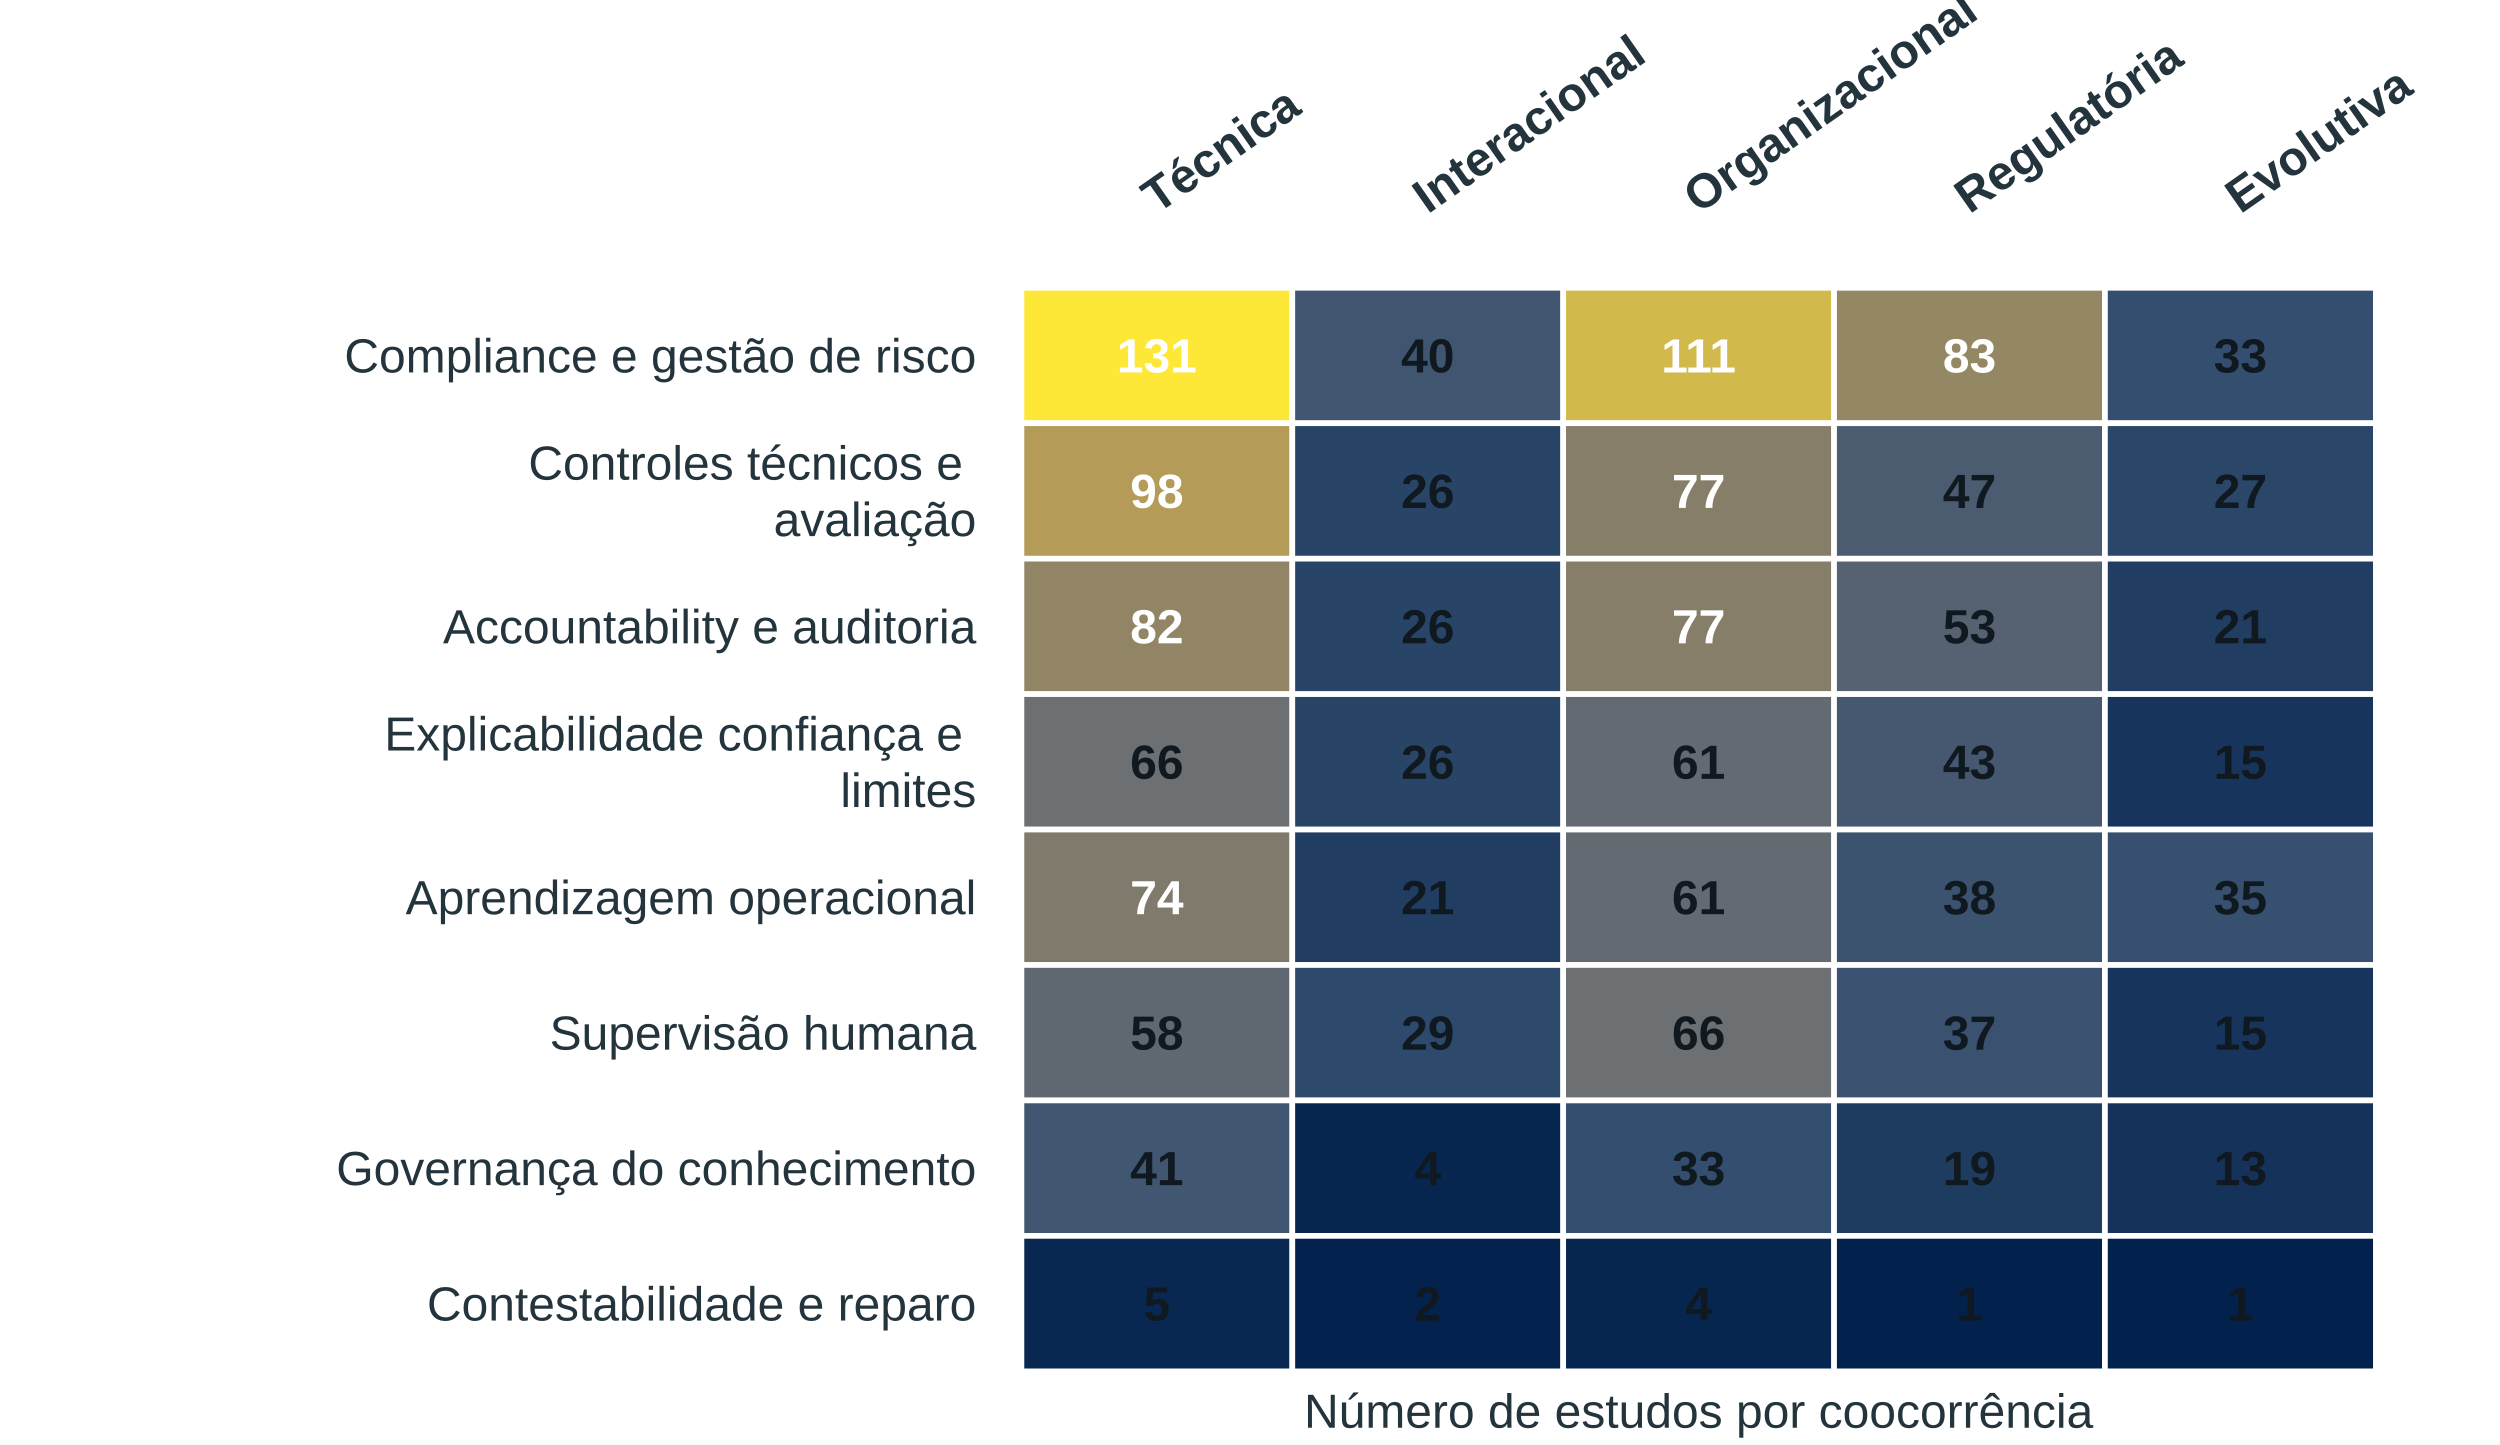
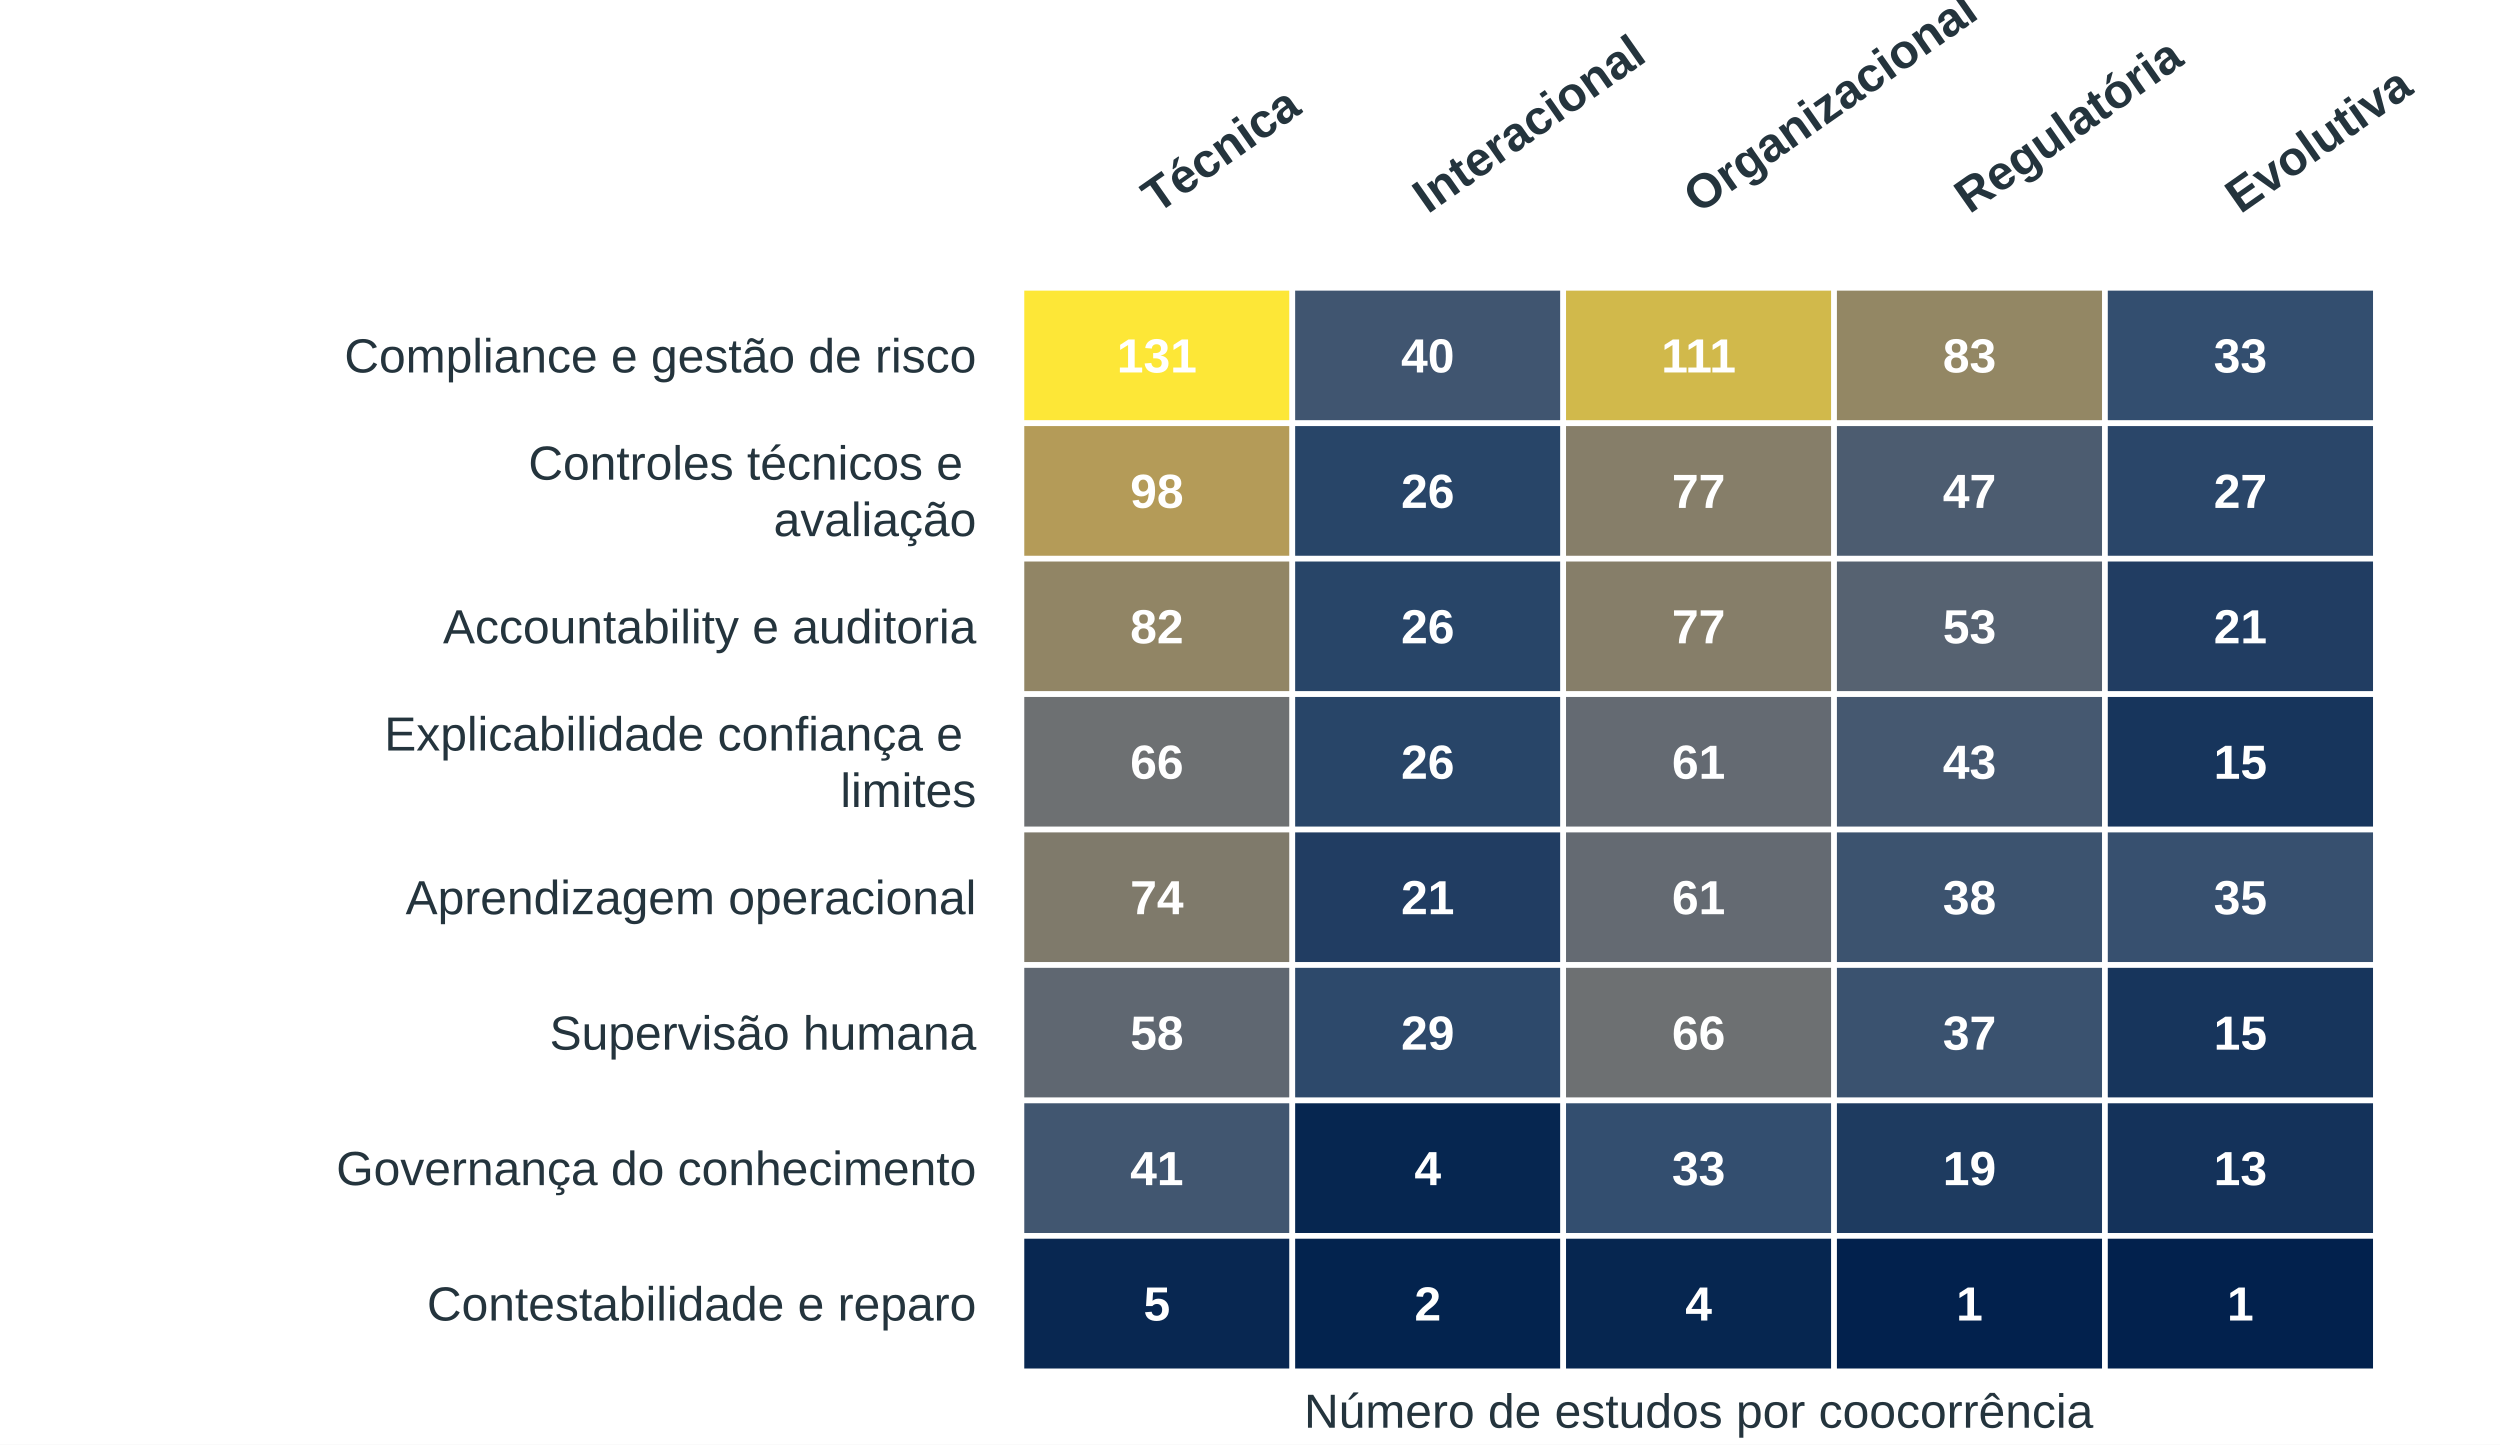
<svg xmlns="http://www.w3.org/2000/svg" width="443" height="256" viewBox="0 0 443 256">
  <defs />
  <style>text{font-family:Arial,Helvetica,sans-serif} .axis{shape-rendering:crispEdges}</style>
  <rect width="100%" height="100%" fill="#fff" />
  <text x="205" y="38" font-size="8.5" text-anchor="start" fill="#24343D" font-weight="700" transform="rotate(-35 205 38)">Técnica</text>
  <text x="253" y="38" font-size="8.5" text-anchor="start" fill="#24343D" font-weight="700" transform="rotate(-35 253 38)">Interacional</text>
  <text x="301" y="38" font-size="8.5" text-anchor="start" fill="#24343D" font-weight="700" transform="rotate(-35 301 38)">Organizacional</text>
  <text x="349" y="38" font-size="8.5" text-anchor="start" fill="#24343D" font-weight="700" transform="rotate(-35 349 38)">Regulatória</text>
  <text x="397" y="38" font-size="8.5" text-anchor="start" fill="#24343D" font-weight="700" transform="rotate(-35 397 38)">Evolutiva</text>
  <text x="173" y="66" font-size="8.5" text-anchor="end" fill="#24343D" font-weight="400">
    <tspan x="173" dy="0">Compliance e gestão de risco</tspan>
  </text>
  <rect x="181" y="51" width="48" height="24" fill="#fde737" rx="0" stroke="#FFFFFF" stroke-width="1" />
  <text x="205" y="66" font-size="8.5" text-anchor="middle" fill="#FFFFFF" font-weight="700">131</text>
  <rect x="229" y="51" width="48" height="24" fill="#405570" rx="0" stroke="#FFFFFF" stroke-width="1" />
-   <text x="253" y="66" font-size="8.5" text-anchor="middle" fill="#101820" font-weight="700">40</text>
+   <text x="253" y="66" font-size="8.5" text-anchor="middle" fill="#FFFFFF" font-weight="700">40</text>
  <rect x="277" y="51" width="48" height="24" fill="#d1b94b" rx="0" stroke="#FFFFFF" stroke-width="1" />
  <text x="301" y="66" font-size="8.5" text-anchor="middle" fill="#FFFFFF" font-weight="700">111</text>
  <rect x="325" y="51" width="48" height="24" fill="#938764" rx="0" stroke="#FFFFFF" stroke-width="1" />
  <text x="349" y="66" font-size="8.5" text-anchor="middle" fill="#FFFFFF" font-weight="700">83</text>
  <rect x="373" y="51" width="48" height="24" fill="#334e6f" rx="0" stroke="#FFFFFF" stroke-width="1" />
-   <text x="397" y="66" font-size="8.5" text-anchor="middle" fill="#101820" font-weight="700">33</text>
+   <text x="397" y="66" font-size="8.5" text-anchor="middle" fill="#FFFFFF" font-weight="700">33</text>
  <text x="173" y="85" font-size="8.5" text-anchor="end" fill="#24343D" font-weight="400">
    <tspan x="173" dy="0">Controles técnicos e</tspan>
    <tspan x="173" dy="10">avaliação</tspan>
  </text>
  <rect x="181" y="75" width="48" height="24" fill="#b49b58" rx="0" stroke="#FFFFFF" stroke-width="1" />
  <text x="205" y="90" font-size="8.5" text-anchor="middle" fill="#FFFFFF" font-weight="700">98</text>
  <rect x="229" y="75" width="48" height="24" fill="#284568" rx="0" stroke="#FFFFFF" stroke-width="1" />
-   <text x="253" y="90" font-size="8.5" text-anchor="middle" fill="#101820" font-weight="700">26</text>
+   <text x="253" y="90" font-size="8.5" text-anchor="middle" fill="#FFFFFF" font-weight="700">26</text>
  <rect x="277" y="75" width="48" height="24" fill="#867e69" rx="0" stroke="#FFFFFF" stroke-width="1" />
  <text x="301" y="90" font-size="8.5" text-anchor="middle" fill="#FFFFFF" font-weight="700">77</text>
  <rect x="325" y="75" width="48" height="24" fill="#4c5c70" rx="0" stroke="#FFFFFF" stroke-width="1" />
-   <text x="349" y="90" font-size="8.5" text-anchor="middle" fill="#101820" font-weight="700">47</text>
+   <text x="349" y="90" font-size="8.5" text-anchor="middle" fill="#FFFFFF" font-weight="700">47</text>
  <rect x="373" y="75" width="48" height="24" fill="#2a4669" rx="0" stroke="#FFFFFF" stroke-width="1" />
-   <text x="397" y="90" font-size="8.5" text-anchor="middle" fill="#101820" font-weight="700">27</text>
+   <text x="397" y="90" font-size="8.5" text-anchor="middle" fill="#FFFFFF" font-weight="700">27</text>
  <text x="173" y="114" font-size="8.5" text-anchor="end" fill="#24343D" font-weight="400">
    <tspan x="173" dy="0">Accountability e auditoria</tspan>
  </text>
  <rect x="181" y="99" width="48" height="24" fill="#918565" rx="0" stroke="#FFFFFF" stroke-width="1" />
  <text x="205" y="114" font-size="8.5" text-anchor="middle" fill="#FFFFFF" font-weight="700">82</text>
  <rect x="229" y="99" width="48" height="24" fill="#284568" rx="0" stroke="#FFFFFF" stroke-width="1" />
-   <text x="253" y="114" font-size="8.5" text-anchor="middle" fill="#101820" font-weight="700">26</text>
+   <text x="253" y="114" font-size="8.5" text-anchor="middle" fill="#FFFFFF" font-weight="700">26</text>
  <rect x="277" y="99" width="48" height="24" fill="#867e69" rx="0" stroke="#FFFFFF" stroke-width="1" />
  <text x="301" y="114" font-size="8.5" text-anchor="middle" fill="#FFFFFF" font-weight="700">77</text>
  <rect x="325" y="99" width="48" height="24" fill="#566271" rx="0" stroke="#FFFFFF" stroke-width="1" />
-   <text x="349" y="114" font-size="8.5" text-anchor="middle" fill="#101820" font-weight="700">53</text>
+   <text x="349" y="114" font-size="8.5" text-anchor="middle" fill="#FFFFFF" font-weight="700">53</text>
  <rect x="373" y="99" width="48" height="24" fill="#213d62" rx="0" stroke="#FFFFFF" stroke-width="1" />
-   <text x="397" y="114" font-size="8.5" text-anchor="middle" fill="#101820" font-weight="700">21</text>
+   <text x="397" y="114" font-size="8.5" text-anchor="middle" fill="#FFFFFF" font-weight="700">21</text>
  <text x="173" y="133" font-size="8.5" text-anchor="end" fill="#24343D" font-weight="400">
    <tspan x="173" dy="0">Explicabilidade confiança e</tspan>
    <tspan x="173" dy="10">limites</tspan>
  </text>
  <rect x="181" y="123" width="48" height="24" fill="#6d7072" rx="0" stroke="#FFFFFF" stroke-width="1" />
-   <text x="205" y="138" font-size="8.5" text-anchor="middle" fill="#101820" font-weight="700">66</text>
+   <text x="205" y="138" font-size="8.5" text-anchor="middle" fill="#FFFFFF" font-weight="700">66</text>
  <rect x="229" y="123" width="48" height="24" fill="#284568" rx="0" stroke="#FFFFFF" stroke-width="1" />
-   <text x="253" y="138" font-size="8.5" text-anchor="middle" fill="#101820" font-weight="700">26</text>
+   <text x="253" y="138" font-size="8.5" text-anchor="middle" fill="#FFFFFF" font-weight="700">26</text>
  <rect x="277" y="123" width="48" height="24" fill="#646a72" rx="0" stroke="#FFFFFF" stroke-width="1" />
-   <text x="301" y="138" font-size="8.5" text-anchor="middle" fill="#101820" font-weight="700">61</text>
+   <text x="301" y="138" font-size="8.5" text-anchor="middle" fill="#FFFFFF" font-weight="700">61</text>
  <rect x="325" y="123" width="48" height="24" fill="#455870" rx="0" stroke="#FFFFFF" stroke-width="1" />
-   <text x="349" y="138" font-size="8.5" text-anchor="middle" fill="#101820" font-weight="700">43</text>
+   <text x="349" y="138" font-size="8.5" text-anchor="middle" fill="#FFFFFF" font-weight="700">43</text>
  <rect x="373" y="123" width="48" height="24" fill="#17355c" rx="0" stroke="#FFFFFF" stroke-width="1" />
-   <text x="397" y="138" font-size="8.5" text-anchor="middle" fill="#101820" font-weight="700">15</text>
+   <text x="397" y="138" font-size="8.5" text-anchor="middle" fill="#FFFFFF" font-weight="700">15</text>
  <text x="173" y="162" font-size="8.5" text-anchor="end" fill="#24343D" font-weight="400">
    <tspan x="173" dy="0">Aprendizagem operacional</tspan>
  </text>
  <rect x="181" y="147" width="48" height="24" fill="#7f7a6b" rx="0" stroke="#FFFFFF" stroke-width="1" />
  <text x="205" y="162" font-size="8.5" text-anchor="middle" fill="#FFFFFF" font-weight="700">74</text>
  <rect x="229" y="147" width="48" height="24" fill="#213d62" rx="0" stroke="#FFFFFF" stroke-width="1" />
-   <text x="253" y="162" font-size="8.5" text-anchor="middle" fill="#101820" font-weight="700">21</text>
+   <text x="253" y="162" font-size="8.5" text-anchor="middle" fill="#FFFFFF" font-weight="700">21</text>
  <rect x="277" y="147" width="48" height="24" fill="#646a72" rx="0" stroke="#FFFFFF" stroke-width="1" />
-   <text x="301" y="162" font-size="8.5" text-anchor="middle" fill="#101820" font-weight="700">61</text>
+   <text x="301" y="162" font-size="8.5" text-anchor="middle" fill="#FFFFFF" font-weight="700">61</text>
  <rect x="325" y="147" width="48" height="24" fill="#3c536f" rx="0" stroke="#FFFFFF" stroke-width="1" />
-   <text x="349" y="162" font-size="8.5" text-anchor="middle" fill="#101820" font-weight="700">38</text>
+   <text x="349" y="162" font-size="8.5" text-anchor="middle" fill="#FFFFFF" font-weight="700">38</text>
  <rect x="373" y="147" width="48" height="24" fill="#37506f" rx="0" stroke="#FFFFFF" stroke-width="1" />
-   <text x="397" y="162" font-size="8.5" text-anchor="middle" fill="#101820" font-weight="700">35</text>
+   <text x="397" y="162" font-size="8.5" text-anchor="middle" fill="#FFFFFF" font-weight="700">35</text>
  <text x="173" y="186" font-size="8.5" text-anchor="end" fill="#24343D" font-weight="400">
    <tspan x="173" dy="0">Supervisão humana</tspan>
  </text>
  <rect x="181" y="171" width="48" height="24" fill="#5f6771" rx="0" stroke="#FFFFFF" stroke-width="1" />
-   <text x="205" y="186" font-size="8.5" text-anchor="middle" fill="#101820" font-weight="700">58</text>
+   <text x="205" y="186" font-size="8.5" text-anchor="middle" fill="#FFFFFF" font-weight="700">58</text>
  <rect x="229" y="171" width="48" height="24" fill="#2d496b" rx="0" stroke="#FFFFFF" stroke-width="1" />
-   <text x="253" y="186" font-size="8.5" text-anchor="middle" fill="#101820" font-weight="700">29</text>
+   <text x="253" y="186" font-size="8.5" text-anchor="middle" fill="#FFFFFF" font-weight="700">29</text>
  <rect x="277" y="171" width="48" height="24" fill="#6d7072" rx="0" stroke="#FFFFFF" stroke-width="1" />
-   <text x="301" y="186" font-size="8.5" text-anchor="middle" fill="#101820" font-weight="700">66</text>
+   <text x="301" y="186" font-size="8.5" text-anchor="middle" fill="#FFFFFF" font-weight="700">66</text>
  <rect x="325" y="171" width="48" height="24" fill="#3a526f" rx="0" stroke="#FFFFFF" stroke-width="1" />
-   <text x="349" y="186" font-size="8.5" text-anchor="middle" fill="#101820" font-weight="700">37</text>
+   <text x="349" y="186" font-size="8.5" text-anchor="middle" fill="#FFFFFF" font-weight="700">37</text>
  <rect x="373" y="171" width="48" height="24" fill="#17355c" rx="0" stroke="#FFFFFF" stroke-width="1" />
-   <text x="397" y="186" font-size="8.5" text-anchor="middle" fill="#101820" font-weight="700">15</text>
+   <text x="397" y="186" font-size="8.5" text-anchor="middle" fill="#FFFFFF" font-weight="700">15</text>
  <text x="173" y="210" font-size="8.5" text-anchor="end" fill="#24343D" font-weight="400">
    <tspan x="173" dy="0">Governança do conhecimento</tspan>
  </text>
  <rect x="181" y="195" width="48" height="24" fill="#415670" rx="0" stroke="#FFFFFF" stroke-width="1" />
-   <text x="205" y="210" font-size="8.5" text-anchor="middle" fill="#101820" font-weight="700">41</text>
+   <text x="205" y="210" font-size="8.5" text-anchor="middle" fill="#FFFFFF" font-weight="700">41</text>
  <rect x="229" y="195" width="48" height="24" fill="#062650" rx="0" stroke="#FFFFFF" stroke-width="1" />
-   <text x="253" y="210" font-size="8.5" text-anchor="middle" fill="#101820" font-weight="700">4</text>
+   <text x="253" y="210" font-size="8.5" text-anchor="middle" fill="#FFFFFF" font-weight="700">4</text>
  <rect x="277" y="195" width="48" height="24" fill="#334e6f" rx="0" stroke="#FFFFFF" stroke-width="1" />
-   <text x="301" y="210" font-size="8.5" text-anchor="middle" fill="#101820" font-weight="700">33</text>
+   <text x="301" y="210" font-size="8.5" text-anchor="middle" fill="#FFFFFF" font-weight="700">33</text>
  <rect x="325" y="195" width="48" height="24" fill="#1e3b60" rx="0" stroke="#FFFFFF" stroke-width="1" />
-   <text x="349" y="210" font-size="8.5" text-anchor="middle" fill="#101820" font-weight="700">19</text>
+   <text x="349" y="210" font-size="8.5" text-anchor="middle" fill="#FFFFFF" font-weight="700">19</text>
  <rect x="373" y="195" width="48" height="24" fill="#14325a" rx="0" stroke="#FFFFFF" stroke-width="1" />
-   <text x="397" y="210" font-size="8.5" text-anchor="middle" fill="#101820" font-weight="700">13</text>
+   <text x="397" y="210" font-size="8.5" text-anchor="middle" fill="#FFFFFF" font-weight="700">13</text>
  <text x="173" y="234" font-size="8.5" text-anchor="end" fill="#24343D" font-weight="400">
    <tspan x="173" dy="0">Contestabilidade e reparo</tspan>
  </text>
  <rect x="181" y="219" width="48" height="24" fill="#082751" rx="0" stroke="#FFFFFF" stroke-width="1" />
-   <text x="205" y="234" font-size="8.5" text-anchor="middle" fill="#101820" font-weight="700">5</text>
+   <text x="205" y="234" font-size="8.5" text-anchor="middle" fill="#FFFFFF" font-weight="700">5</text>
  <rect x="229" y="219" width="48" height="24" fill="#03234e" rx="0" stroke="#FFFFFF" stroke-width="1" />
-   <text x="253" y="234" font-size="8.5" text-anchor="middle" fill="#101820" font-weight="700">2</text>
+   <text x="253" y="234" font-size="8.5" text-anchor="middle" fill="#FFFFFF" font-weight="700">2</text>
  <rect x="277" y="219" width="48" height="24" fill="#062650" rx="0" stroke="#FFFFFF" stroke-width="1" />
-   <text x="301" y="234" font-size="8.5" text-anchor="middle" fill="#101820" font-weight="700">4</text>
+   <text x="301" y="234" font-size="8.5" text-anchor="middle" fill="#FFFFFF" font-weight="700">4</text>
  <rect x="325" y="219" width="48" height="24" fill="#02214d" rx="0" stroke="#FFFFFF" stroke-width="1" />
-   <text x="349" y="234" font-size="8.5" text-anchor="middle" fill="#101820" font-weight="700">1</text>
+   <text x="349" y="234" font-size="8.5" text-anchor="middle" fill="#FFFFFF" font-weight="700">1</text>
  <rect x="373" y="219" width="48" height="24" fill="#02214d" rx="0" stroke="#FFFFFF" stroke-width="1" />
-   <text x="397" y="234" font-size="8.5" text-anchor="middle" fill="#101820" font-weight="700">1</text>
+   <text x="397" y="234" font-size="8.5" text-anchor="middle" fill="#FFFFFF" font-weight="700">1</text>
  <text x="301" y="253" font-size="8.5" text-anchor="middle" fill="#24343D" font-weight="400">Número de estudos por coocorrência</text>
</svg>
